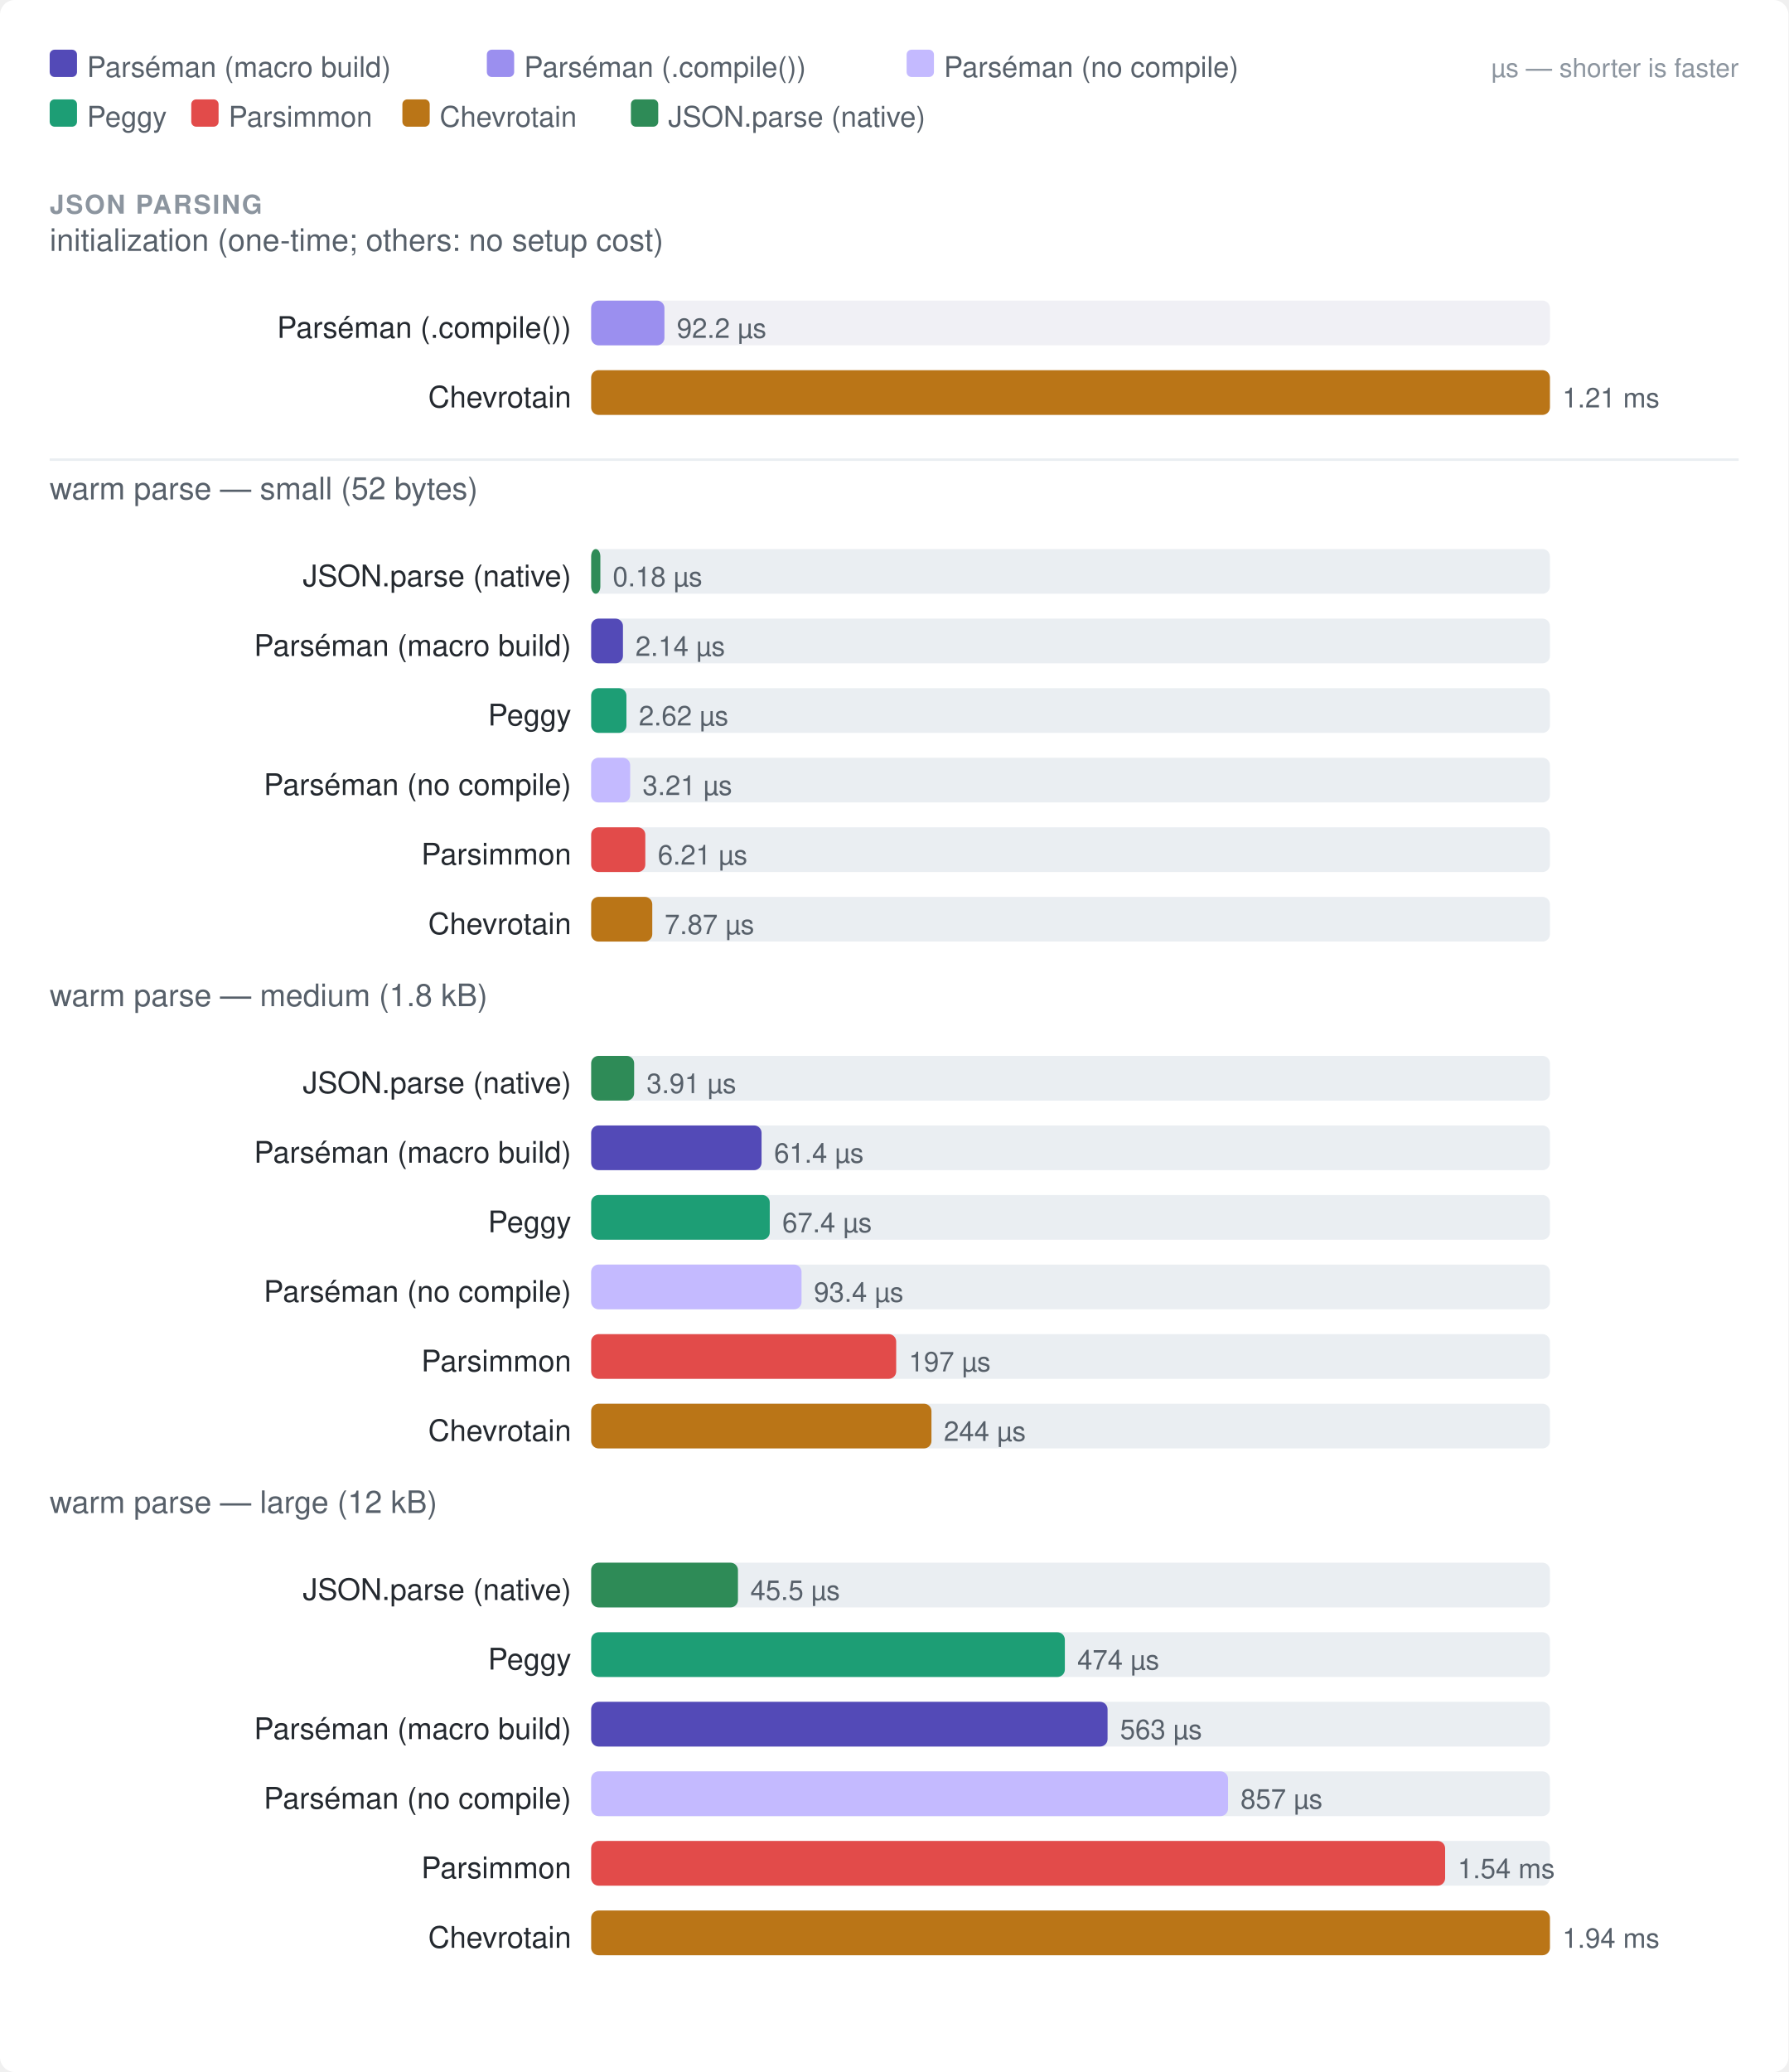
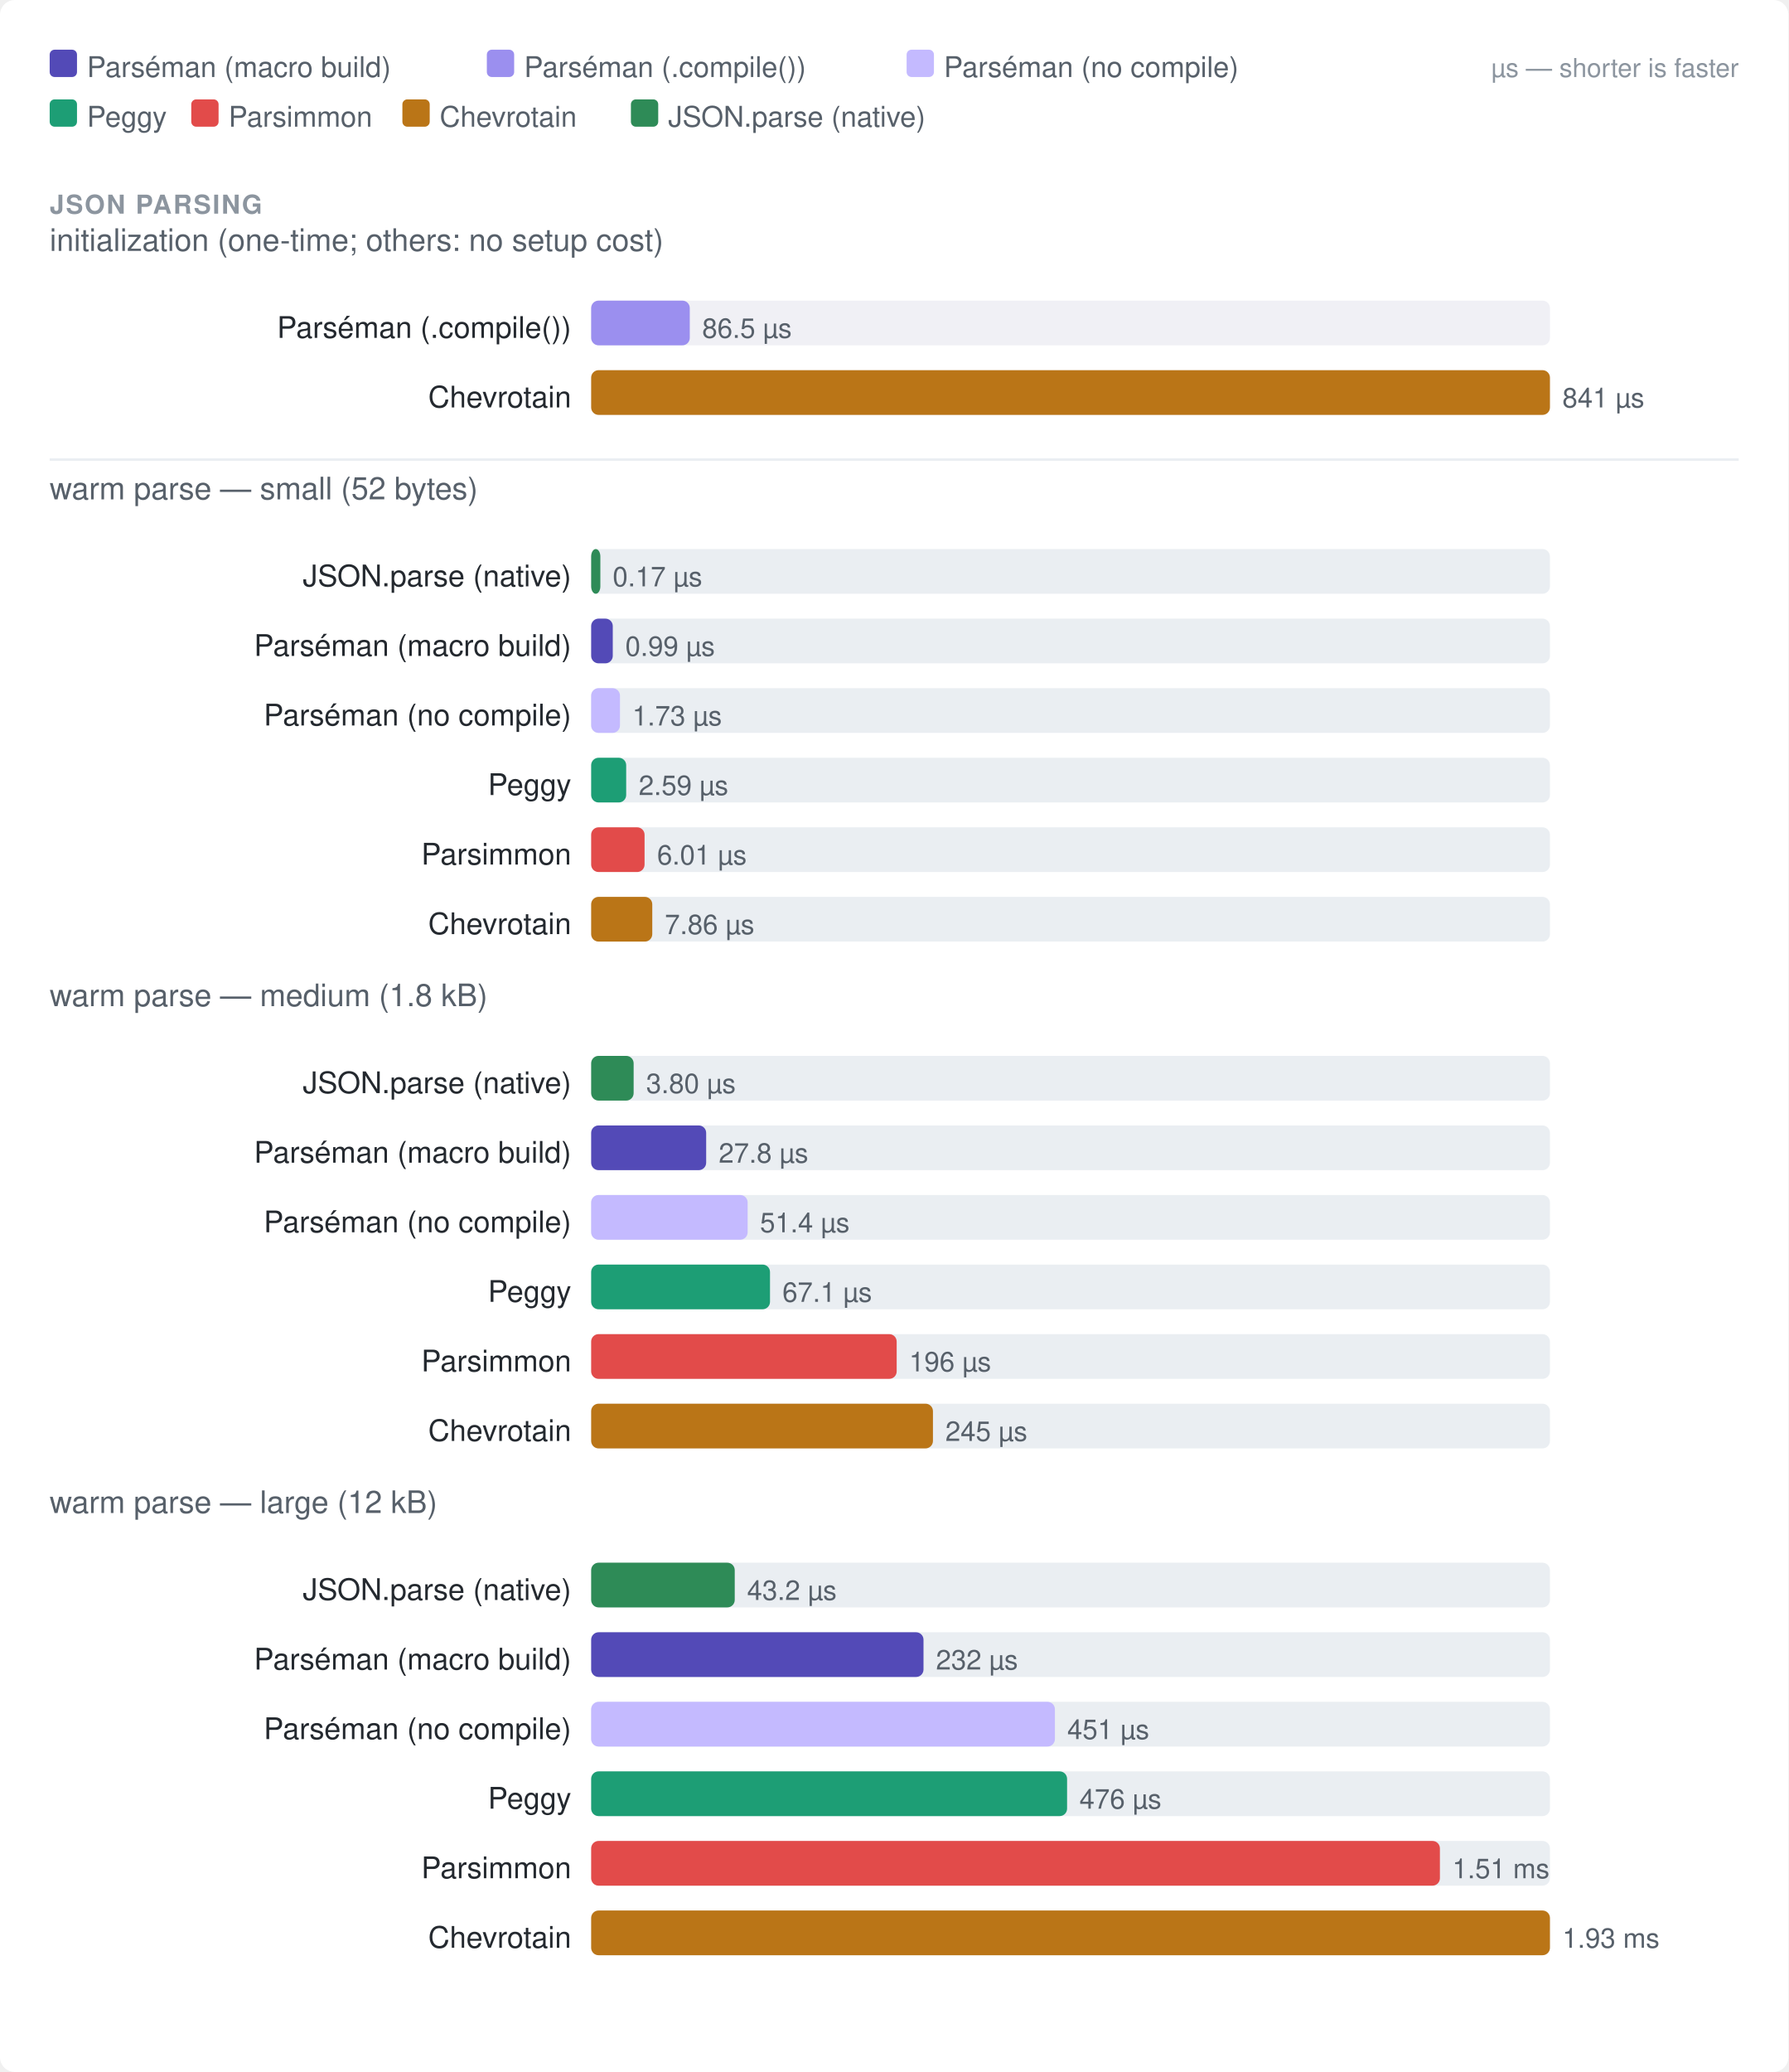
<svg xmlns="http://www.w3.org/2000/svg" viewBox="0 0 720 834" width="720" height="834">
  <rect width="720" height="834" fill="white" rx="6" />
  <rect x="20" y="20" width="11" height="11" rx="2" fill="#534AB7" />
  <text x="35" y="31" font-size="11.5" fill="#57606a" font-family="-apple-system,BlinkMacSystemFont,'Segoe UI',Helvetica,Arial,sans-serif">Parséman (macro build)</text>
  <rect x="196" y="20" width="11" height="11" rx="2" fill="#9B8FEF" />
  <text x="211" y="31" font-size="11.5" fill="#57606a" font-family="-apple-system,BlinkMacSystemFont,'Segoe UI',Helvetica,Arial,sans-serif">Parséman (.compile())</text>
  <rect x="365" y="20" width="11" height="11" rx="2" fill="#C4BAFF" />
  <text x="380" y="31" font-size="11.5" fill="#57606a" font-family="-apple-system,BlinkMacSystemFont,'Segoe UI',Helvetica,Arial,sans-serif">Parséman (no compile)</text>
  <rect x="20" y="40" width="11" height="11" rx="2" fill="#1D9E75" />
  <text x="35" y="51" font-size="11.5" fill="#57606a" font-family="-apple-system,BlinkMacSystemFont,'Segoe UI',Helvetica,Arial,sans-serif">Peggy</text>
  <rect x="77" y="40" width="11" height="11" rx="2" fill="#E24B4A" />
  <text x="92" y="51" font-size="11.5" fill="#57606a" font-family="-apple-system,BlinkMacSystemFont,'Segoe UI',Helvetica,Arial,sans-serif">Parsimmon</text>
  <rect x="162" y="40" width="11" height="11" rx="2" fill="#BA7517" />
  <text x="177" y="51" font-size="11.5" fill="#57606a" font-family="-apple-system,BlinkMacSystemFont,'Segoe UI',Helvetica,Arial,sans-serif">Chevrotain</text>
  <rect x="254" y="40" width="11" height="11" rx="2" fill="#2E8B57" />
  <text x="269" y="51" font-size="11.5" fill="#57606a" font-family="-apple-system,BlinkMacSystemFont,'Segoe UI',Helvetica,Arial,sans-serif">JSON.parse (native)</text>
  <text x="700" y="31" font-size="10.5" fill="#8c959f" text-anchor="end" font-family="-apple-system,BlinkMacSystemFont,'Segoe UI',Helvetica,Arial,sans-serif">µs — shorter is faster</text>
  <text x="20" y="86" font-size="10.5" font-weight="600" fill="#8c959f" letter-spacing="0.06em" font-family="-apple-system,BlinkMacSystemFont,'Segoe UI',Helvetica,Arial,sans-serif">JSON PARSING</text>
  <text x="20" y="101" font-size="12.5" fill="#57606a" font-family="-apple-system,BlinkMacSystemFont,'Segoe UI',Helvetica,Arial,sans-serif">initialization (one-time; others: no setup cost)</text>
  <text x="230" y="136" text-anchor="end" font-size="12" fill="#24292f" font-family="-apple-system,BlinkMacSystemFont,'Segoe UI',Helvetica,Arial,sans-serif">Parséman (.compile())</text>
  <rect x="238" y="121" width="386" height="18" rx="3" fill="#f0f0f5" />
-   <rect x="238" y="121" width="29.5" height="18" rx="3" fill="#9B8FEF" />
-   <text x="272.473" y="136" font-size="11" fill="#57606a" font-family="-apple-system,BlinkMacSystemFont,'Segoe UI',Helvetica,Arial,sans-serif">92.2 µs</text>
+   <rect x="238" y="121" width="39.7" height="18" rx="3" fill="#9B8FEF" />
+   <text x="282.683" y="136" font-size="11" fill="#57606a" font-family="-apple-system,BlinkMacSystemFont,'Segoe UI',Helvetica,Arial,sans-serif">86.5 µs</text>
  <text x="230" y="164" text-anchor="end" font-size="12" fill="#24292f" font-family="-apple-system,BlinkMacSystemFont,'Segoe UI',Helvetica,Arial,sans-serif">Chevrotain</text>
  <rect x="238" y="149" width="386" height="18" rx="3" fill="#f0f0f5" />
  <rect x="238" y="149" width="386.0" height="18" rx="3" fill="#BA7517" />
-   <text x="629" y="164" font-size="11" fill="#57606a" font-family="-apple-system,BlinkMacSystemFont,'Segoe UI',Helvetica,Arial,sans-serif">1.21 ms</text>
+   <text x="629" y="164" font-size="11" fill="#57606a" font-family="-apple-system,BlinkMacSystemFont,'Segoe UI',Helvetica,Arial,sans-serif">841 µs</text>
  <line x1="20" y1="185" x2="700" y2="185" stroke="#eaeef2" stroke-width="1" />
  <text x="20" y="201" font-size="12.5" fill="#57606a" font-family="-apple-system,BlinkMacSystemFont,'Segoe UI',Helvetica,Arial,sans-serif">warm parse — small  (52 bytes)</text>
  <text x="230" y="236" text-anchor="end" font-size="12" fill="#24292f" font-family="-apple-system,BlinkMacSystemFont,'Segoe UI',Helvetica,Arial,sans-serif">JSON.parse (native)</text>
  <rect x="238" y="221" width="386" height="18" rx="3" fill="#eaeef2" />
  <rect x="238" y="221" width="3.7" height="18" rx="3" fill="#2E8B57" />
-   <text x="246.677" y="236" font-size="11" fill="#57606a" font-family="-apple-system,BlinkMacSystemFont,'Segoe UI',Helvetica,Arial,sans-serif">0.18 µs</text>
+   <text x="246.653" y="236" font-size="11" fill="#57606a" font-family="-apple-system,BlinkMacSystemFont,'Segoe UI',Helvetica,Arial,sans-serif">0.17 µs</text>
  <text x="230" y="264" text-anchor="end" font-size="12" fill="#24292f" font-family="-apple-system,BlinkMacSystemFont,'Segoe UI',Helvetica,Arial,sans-serif">Parséman (macro build)</text>
  <rect x="238" y="249" width="386" height="18" rx="3" fill="#eaeef2" />
-   <rect x="238" y="249" width="12.8" height="18" rx="3" fill="#534AB7" />
-   <text x="255.824" y="264" font-size="11" fill="#57606a" font-family="-apple-system,BlinkMacSystemFont,'Segoe UI',Helvetica,Arial,sans-serif">2.14 µs</text>
-   <text x="230" y="292" text-anchor="end" font-size="12" fill="#24292f" font-family="-apple-system,BlinkMacSystemFont,'Segoe UI',Helvetica,Arial,sans-serif">Peggy</text>
+   <rect x="238" y="249" width="8.7" height="18" rx="3" fill="#534AB7" />
+   <text x="251.741" y="264" font-size="11" fill="#57606a" font-family="-apple-system,BlinkMacSystemFont,'Segoe UI',Helvetica,Arial,sans-serif">0.99 µs</text>
+   <text x="230" y="292" text-anchor="end" font-size="12" fill="#24292f" font-family="-apple-system,BlinkMacSystemFont,'Segoe UI',Helvetica,Arial,sans-serif">Parséman (no compile)</text>
  <rect x="238" y="277" width="386" height="18" rx="3" fill="#eaeef2" />
-   <rect x="238" y="277" width="14.2" height="18" rx="3" fill="#1D9E75" />
-   <text x="257.173" y="292" font-size="11" fill="#57606a" font-family="-apple-system,BlinkMacSystemFont,'Segoe UI',Helvetica,Arial,sans-serif">2.62 µs</text>
-   <text x="230" y="320" text-anchor="end" font-size="12" fill="#24292f" font-family="-apple-system,BlinkMacSystemFont,'Segoe UI',Helvetica,Arial,sans-serif">Parséman (no compile)</text>
+   <rect x="238" y="277" width="11.6" height="18" rx="3" fill="#C4BAFF" />
+   <text x="254.56" y="292" font-size="11" fill="#57606a" font-family="-apple-system,BlinkMacSystemFont,'Segoe UI',Helvetica,Arial,sans-serif">1.73 µs</text>
+   <text x="230" y="320" text-anchor="end" font-size="12" fill="#24292f" font-family="-apple-system,BlinkMacSystemFont,'Segoe UI',Helvetica,Arial,sans-serif">Peggy</text>
  <rect x="238" y="305" width="386" height="18" rx="3" fill="#eaeef2" />
-   <rect x="238" y="305" width="15.7" height="18" rx="3" fill="#C4BAFF" />
-   <text x="258.689" y="320" font-size="11" fill="#57606a" font-family="-apple-system,BlinkMacSystemFont,'Segoe UI',Helvetica,Arial,sans-serif">3.21 µs</text>
+   <rect x="238" y="305" width="14.1" height="18" rx="3" fill="#1D9E75" />
+   <text x="257.131" y="320" font-size="11" fill="#57606a" font-family="-apple-system,BlinkMacSystemFont,'Segoe UI',Helvetica,Arial,sans-serif">2.59 µs</text>
  <text x="230" y="348" text-anchor="end" font-size="12" fill="#24292f" font-family="-apple-system,BlinkMacSystemFont,'Segoe UI',Helvetica,Arial,sans-serif">Parsimmon</text>
  <rect x="238" y="333" width="386" height="18" rx="3" fill="#eaeef2" />
-   <rect x="238" y="333" width="21.8" height="18" rx="3" fill="#E24B4A" />
-   <text x="264.825" y="348" font-size="11" fill="#57606a" font-family="-apple-system,BlinkMacSystemFont,'Segoe UI',Helvetica,Arial,sans-serif">6.21 µs</text>
+   <rect x="238" y="333" width="21.5" height="18" rx="3" fill="#E24B4A" />
+   <text x="264.544" y="348" font-size="11" fill="#57606a" font-family="-apple-system,BlinkMacSystemFont,'Segoe UI',Helvetica,Arial,sans-serif">6.01 µs</text>
  <text x="230" y="376" text-anchor="end" font-size="12" fill="#24292f" font-family="-apple-system,BlinkMacSystemFont,'Segoe UI',Helvetica,Arial,sans-serif">Chevrotain</text>
  <rect x="238" y="361" width="386" height="18" rx="3" fill="#eaeef2" />
  <rect x="238" y="361" width="24.6" height="18" rx="3" fill="#BA7517" />
-   <text x="267.576" y="376" font-size="11" fill="#57606a" font-family="-apple-system,BlinkMacSystemFont,'Segoe UI',Helvetica,Arial,sans-serif">7.87 µs</text>
+   <text x="267.638" y="376" font-size="11" fill="#57606a" font-family="-apple-system,BlinkMacSystemFont,'Segoe UI',Helvetica,Arial,sans-serif">7.86 µs</text>
  <text x="20" y="405" font-size="12.5" fill="#57606a" font-family="-apple-system,BlinkMacSystemFont,'Segoe UI',Helvetica,Arial,sans-serif">warm parse — medium  (1.8 kB)</text>
  <text x="230" y="440" text-anchor="end" font-size="12" fill="#24292f" font-family="-apple-system,BlinkMacSystemFont,'Segoe UI',Helvetica,Arial,sans-serif">JSON.parse (native)</text>
  <rect x="238" y="425" width="386" height="18" rx="3" fill="#eaeef2" />
-   <rect x="238" y="425" width="17.3" height="18" rx="3" fill="#2E8B57" />
-   <text x="260.315" y="440" font-size="11" fill="#57606a" font-family="-apple-system,BlinkMacSystemFont,'Segoe UI',Helvetica,Arial,sans-serif">3.91 µs</text>
+   <rect x="238" y="425" width="17.1" height="18" rx="3" fill="#2E8B57" />
+   <text x="260.127" y="440" font-size="11" fill="#57606a" font-family="-apple-system,BlinkMacSystemFont,'Segoe UI',Helvetica,Arial,sans-serif">3.80 µs</text>
  <text x="230" y="468" text-anchor="end" font-size="12" fill="#24292f" font-family="-apple-system,BlinkMacSystemFont,'Segoe UI',Helvetica,Arial,sans-serif">Parséman (macro build)</text>
  <rect x="238" y="453" width="386" height="18" rx="3" fill="#eaeef2" />
-   <rect x="238" y="453" width="68.6" height="18" rx="3" fill="#534AB7" />
-   <text x="311.645" y="468" font-size="11" fill="#57606a" font-family="-apple-system,BlinkMacSystemFont,'Segoe UI',Helvetica,Arial,sans-serif">61.4 µs</text>
-   <text x="230" y="496" text-anchor="end" font-size="12" fill="#24292f" font-family="-apple-system,BlinkMacSystemFont,'Segoe UI',Helvetica,Arial,sans-serif">Peggy</text>
+   <rect x="238" y="453" width="46.3" height="18" rx="3" fill="#534AB7" />
+   <text x="289.34" y="468" font-size="11" fill="#57606a" font-family="-apple-system,BlinkMacSystemFont,'Segoe UI',Helvetica,Arial,sans-serif">27.8 µs</text>
+   <text x="230" y="496" text-anchor="end" font-size="12" fill="#24292f" font-family="-apple-system,BlinkMacSystemFont,'Segoe UI',Helvetica,Arial,sans-serif">Parséman (no compile)</text>
  <rect x="238" y="481" width="386" height="18" rx="3" fill="#eaeef2" />
-   <rect x="238" y="481" width="71.9" height="18" rx="3" fill="#1D9E75" />
-   <text x="314.937" y="496" font-size="11" fill="#57606a" font-family="-apple-system,BlinkMacSystemFont,'Segoe UI',Helvetica,Arial,sans-serif">67.4 µs</text>
-   <text x="230" y="524" text-anchor="end" font-size="12" fill="#24292f" font-family="-apple-system,BlinkMacSystemFont,'Segoe UI',Helvetica,Arial,sans-serif">Parséman (no compile)</text>
+   <rect x="238" y="481" width="63.0" height="18" rx="3" fill="#C4BAFF" />
+   <text x="305.97" y="496" font-size="11" fill="#57606a" font-family="-apple-system,BlinkMacSystemFont,'Segoe UI',Helvetica,Arial,sans-serif">51.4 µs</text>
+   <text x="230" y="524" text-anchor="end" font-size="12" fill="#24292f" font-family="-apple-system,BlinkMacSystemFont,'Segoe UI',Helvetica,Arial,sans-serif">Peggy</text>
  <rect x="238" y="509" width="386" height="18" rx="3" fill="#eaeef2" />
-   <rect x="238" y="509" width="84.7" height="18" rx="3" fill="#C4BAFF" />
-   <text x="327.672" y="524" font-size="11" fill="#57606a" font-family="-apple-system,BlinkMacSystemFont,'Segoe UI',Helvetica,Arial,sans-serif">93.4 µs</text>
+   <rect x="238" y="509" width="72.0" height="18" rx="3" fill="#1D9E75" />
+   <text x="314.983" y="524" font-size="11" fill="#57606a" font-family="-apple-system,BlinkMacSystemFont,'Segoe UI',Helvetica,Arial,sans-serif">67.1 µs</text>
  <text x="230" y="552" text-anchor="end" font-size="12" fill="#24292f" font-family="-apple-system,BlinkMacSystemFont,'Segoe UI',Helvetica,Arial,sans-serif">Parsimmon</text>
  <rect x="238" y="537" width="386" height="18" rx="3" fill="#eaeef2" />
-   <rect x="238" y="537" width="122.8" height="18" rx="3" fill="#E24B4A" />
-   <text x="365.83" y="552" font-size="11" fill="#57606a" font-family="-apple-system,BlinkMacSystemFont,'Segoe UI',Helvetica,Arial,sans-serif">197 µs</text>
+   <rect x="238" y="537" width="123.0" height="18" rx="3" fill="#E24B4A" />
+   <text x="366.005" y="552" font-size="11" fill="#57606a" font-family="-apple-system,BlinkMacSystemFont,'Segoe UI',Helvetica,Arial,sans-serif">196 µs</text>
  <text x="230" y="580" text-anchor="end" font-size="12" fill="#24292f" font-family="-apple-system,BlinkMacSystemFont,'Segoe UI',Helvetica,Arial,sans-serif">Chevrotain</text>
  <rect x="238" y="565" width="386" height="18" rx="3" fill="#eaeef2" />
-   <rect x="238" y="565" width="137.0" height="18" rx="3" fill="#BA7517" />
-   <text x="379.971" y="580" font-size="11" fill="#57606a" font-family="-apple-system,BlinkMacSystemFont,'Segoe UI',Helvetica,Arial,sans-serif">244 µs</text>
+   <rect x="238" y="565" width="137.6" height="18" rx="3" fill="#BA7517" />
+   <text x="380.588" y="580" font-size="11" fill="#57606a" font-family="-apple-system,BlinkMacSystemFont,'Segoe UI',Helvetica,Arial,sans-serif">245 µs</text>
  <text x="20" y="609" font-size="12.5" fill="#57606a" font-family="-apple-system,BlinkMacSystemFont,'Segoe UI',Helvetica,Arial,sans-serif">warm parse — large  (12 kB)</text>
  <text x="230" y="644" text-anchor="end" font-size="12" fill="#24292f" font-family="-apple-system,BlinkMacSystemFont,'Segoe UI',Helvetica,Arial,sans-serif">JSON.parse (native)</text>
  <rect x="238" y="629" width="386" height="18" rx="3" fill="#eaeef2" />
-   <rect x="238" y="629" width="59.1" height="18" rx="3" fill="#2E8B57" />
-   <text x="302.096" y="644" font-size="11" fill="#57606a" font-family="-apple-system,BlinkMacSystemFont,'Segoe UI',Helvetica,Arial,sans-serif">45.5 µs</text>
-   <text x="230" y="672" text-anchor="end" font-size="12" fill="#24292f" font-family="-apple-system,BlinkMacSystemFont,'Segoe UI',Helvetica,Arial,sans-serif">Peggy</text>
+   <rect x="238" y="629" width="57.8" height="18" rx="3" fill="#2E8B57" />
+   <text x="300.766" y="644" font-size="11" fill="#57606a" font-family="-apple-system,BlinkMacSystemFont,'Segoe UI',Helvetica,Arial,sans-serif">43.2 µs</text>
+   <text x="230" y="672" text-anchor="end" font-size="12" fill="#24292f" font-family="-apple-system,BlinkMacSystemFont,'Segoe UI',Helvetica,Arial,sans-serif">Parséman (macro build)</text>
  <rect x="238" y="657" width="386" height="18" rx="3" fill="#eaeef2" />
-   <rect x="238" y="657" width="190.7" height="18" rx="3" fill="#1D9E75" />
-   <text x="433.7" y="672" font-size="11" fill="#57606a" font-family="-apple-system,BlinkMacSystemFont,'Segoe UI',Helvetica,Arial,sans-serif">474 µs</text>
-   <text x="230" y="700" text-anchor="end" font-size="12" fill="#24292f" font-family="-apple-system,BlinkMacSystemFont,'Segoe UI',Helvetica,Arial,sans-serif">Parséman (macro build)</text>
+   <rect x="238" y="657" width="133.8" height="18" rx="3" fill="#534AB7" />
+   <text x="376.802" y="672" font-size="11" fill="#57606a" font-family="-apple-system,BlinkMacSystemFont,'Segoe UI',Helvetica,Arial,sans-serif">232 µs</text>
+   <text x="230" y="700" text-anchor="end" font-size="12" fill="#24292f" font-family="-apple-system,BlinkMacSystemFont,'Segoe UI',Helvetica,Arial,sans-serif">Parséman (no compile)</text>
  <rect x="238" y="685" width="386" height="18" rx="3" fill="#eaeef2" />
-   <rect x="238" y="685" width="207.9" height="18" rx="3" fill="#534AB7" />
-   <text x="450.918" y="700" font-size="11" fill="#57606a" font-family="-apple-system,BlinkMacSystemFont,'Segoe UI',Helvetica,Arial,sans-serif">563 µs</text>
-   <text x="230" y="728" text-anchor="end" font-size="12" fill="#24292f" font-family="-apple-system,BlinkMacSystemFont,'Segoe UI',Helvetica,Arial,sans-serif">Parséman (no compile)</text>
+   <rect x="238" y="685" width="186.7" height="18" rx="3" fill="#C4BAFF" />
+   <text x="429.666" y="700" font-size="11" fill="#57606a" font-family="-apple-system,BlinkMacSystemFont,'Segoe UI',Helvetica,Arial,sans-serif">451 µs</text>
+   <text x="230" y="728" text-anchor="end" font-size="12" fill="#24292f" font-family="-apple-system,BlinkMacSystemFont,'Segoe UI',Helvetica,Arial,sans-serif">Peggy</text>
  <rect x="238" y="713" width="386" height="18" rx="3" fill="#eaeef2" />
-   <rect x="238" y="713" width="256.4" height="18" rx="3" fill="#C4BAFF" />
-   <text x="499.422" y="728" font-size="11" fill="#57606a" font-family="-apple-system,BlinkMacSystemFont,'Segoe UI',Helvetica,Arial,sans-serif">857 µs</text>
+   <rect x="238" y="713" width="191.6" height="18" rx="3" fill="#1D9E75" />
+   <text x="434.572" y="728" font-size="11" fill="#57606a" font-family="-apple-system,BlinkMacSystemFont,'Segoe UI',Helvetica,Arial,sans-serif">476 µs</text>
  <text x="230" y="756" text-anchor="end" font-size="12" fill="#24292f" font-family="-apple-system,BlinkMacSystemFont,'Segoe UI',Helvetica,Arial,sans-serif">Parsimmon</text>
  <rect x="238" y="741" width="386" height="18" rx="3" fill="#eaeef2" />
-   <rect x="238" y="741" width="343.8" height="18" rx="3" fill="#E24B4A" />
-   <text x="586.85" y="756" font-size="11" fill="#57606a" font-family="-apple-system,BlinkMacSystemFont,'Segoe UI',Helvetica,Arial,sans-serif">1.54 ms</text>
+   <rect x="238" y="741" width="341.7" height="18" rx="3" fill="#E24B4A" />
+   <text x="584.705" y="756" font-size="11" fill="#57606a" font-family="-apple-system,BlinkMacSystemFont,'Segoe UI',Helvetica,Arial,sans-serif">1.51 ms</text>
  <text x="230" y="784" text-anchor="end" font-size="12" fill="#24292f" font-family="-apple-system,BlinkMacSystemFont,'Segoe UI',Helvetica,Arial,sans-serif">Chevrotain</text>
  <rect x="238" y="769" width="386" height="18" rx="3" fill="#eaeef2" />
  <rect x="238" y="769" width="386.0" height="18" rx="3" fill="#BA7517" />
-   <text x="629" y="784" font-size="11" fill="#57606a" font-family="-apple-system,BlinkMacSystemFont,'Segoe UI',Helvetica,Arial,sans-serif">1.94 ms</text>
+   <text x="629" y="784" font-size="11" fill="#57606a" font-family="-apple-system,BlinkMacSystemFont,'Segoe UI',Helvetica,Arial,sans-serif">1.93 ms</text>
</svg>
